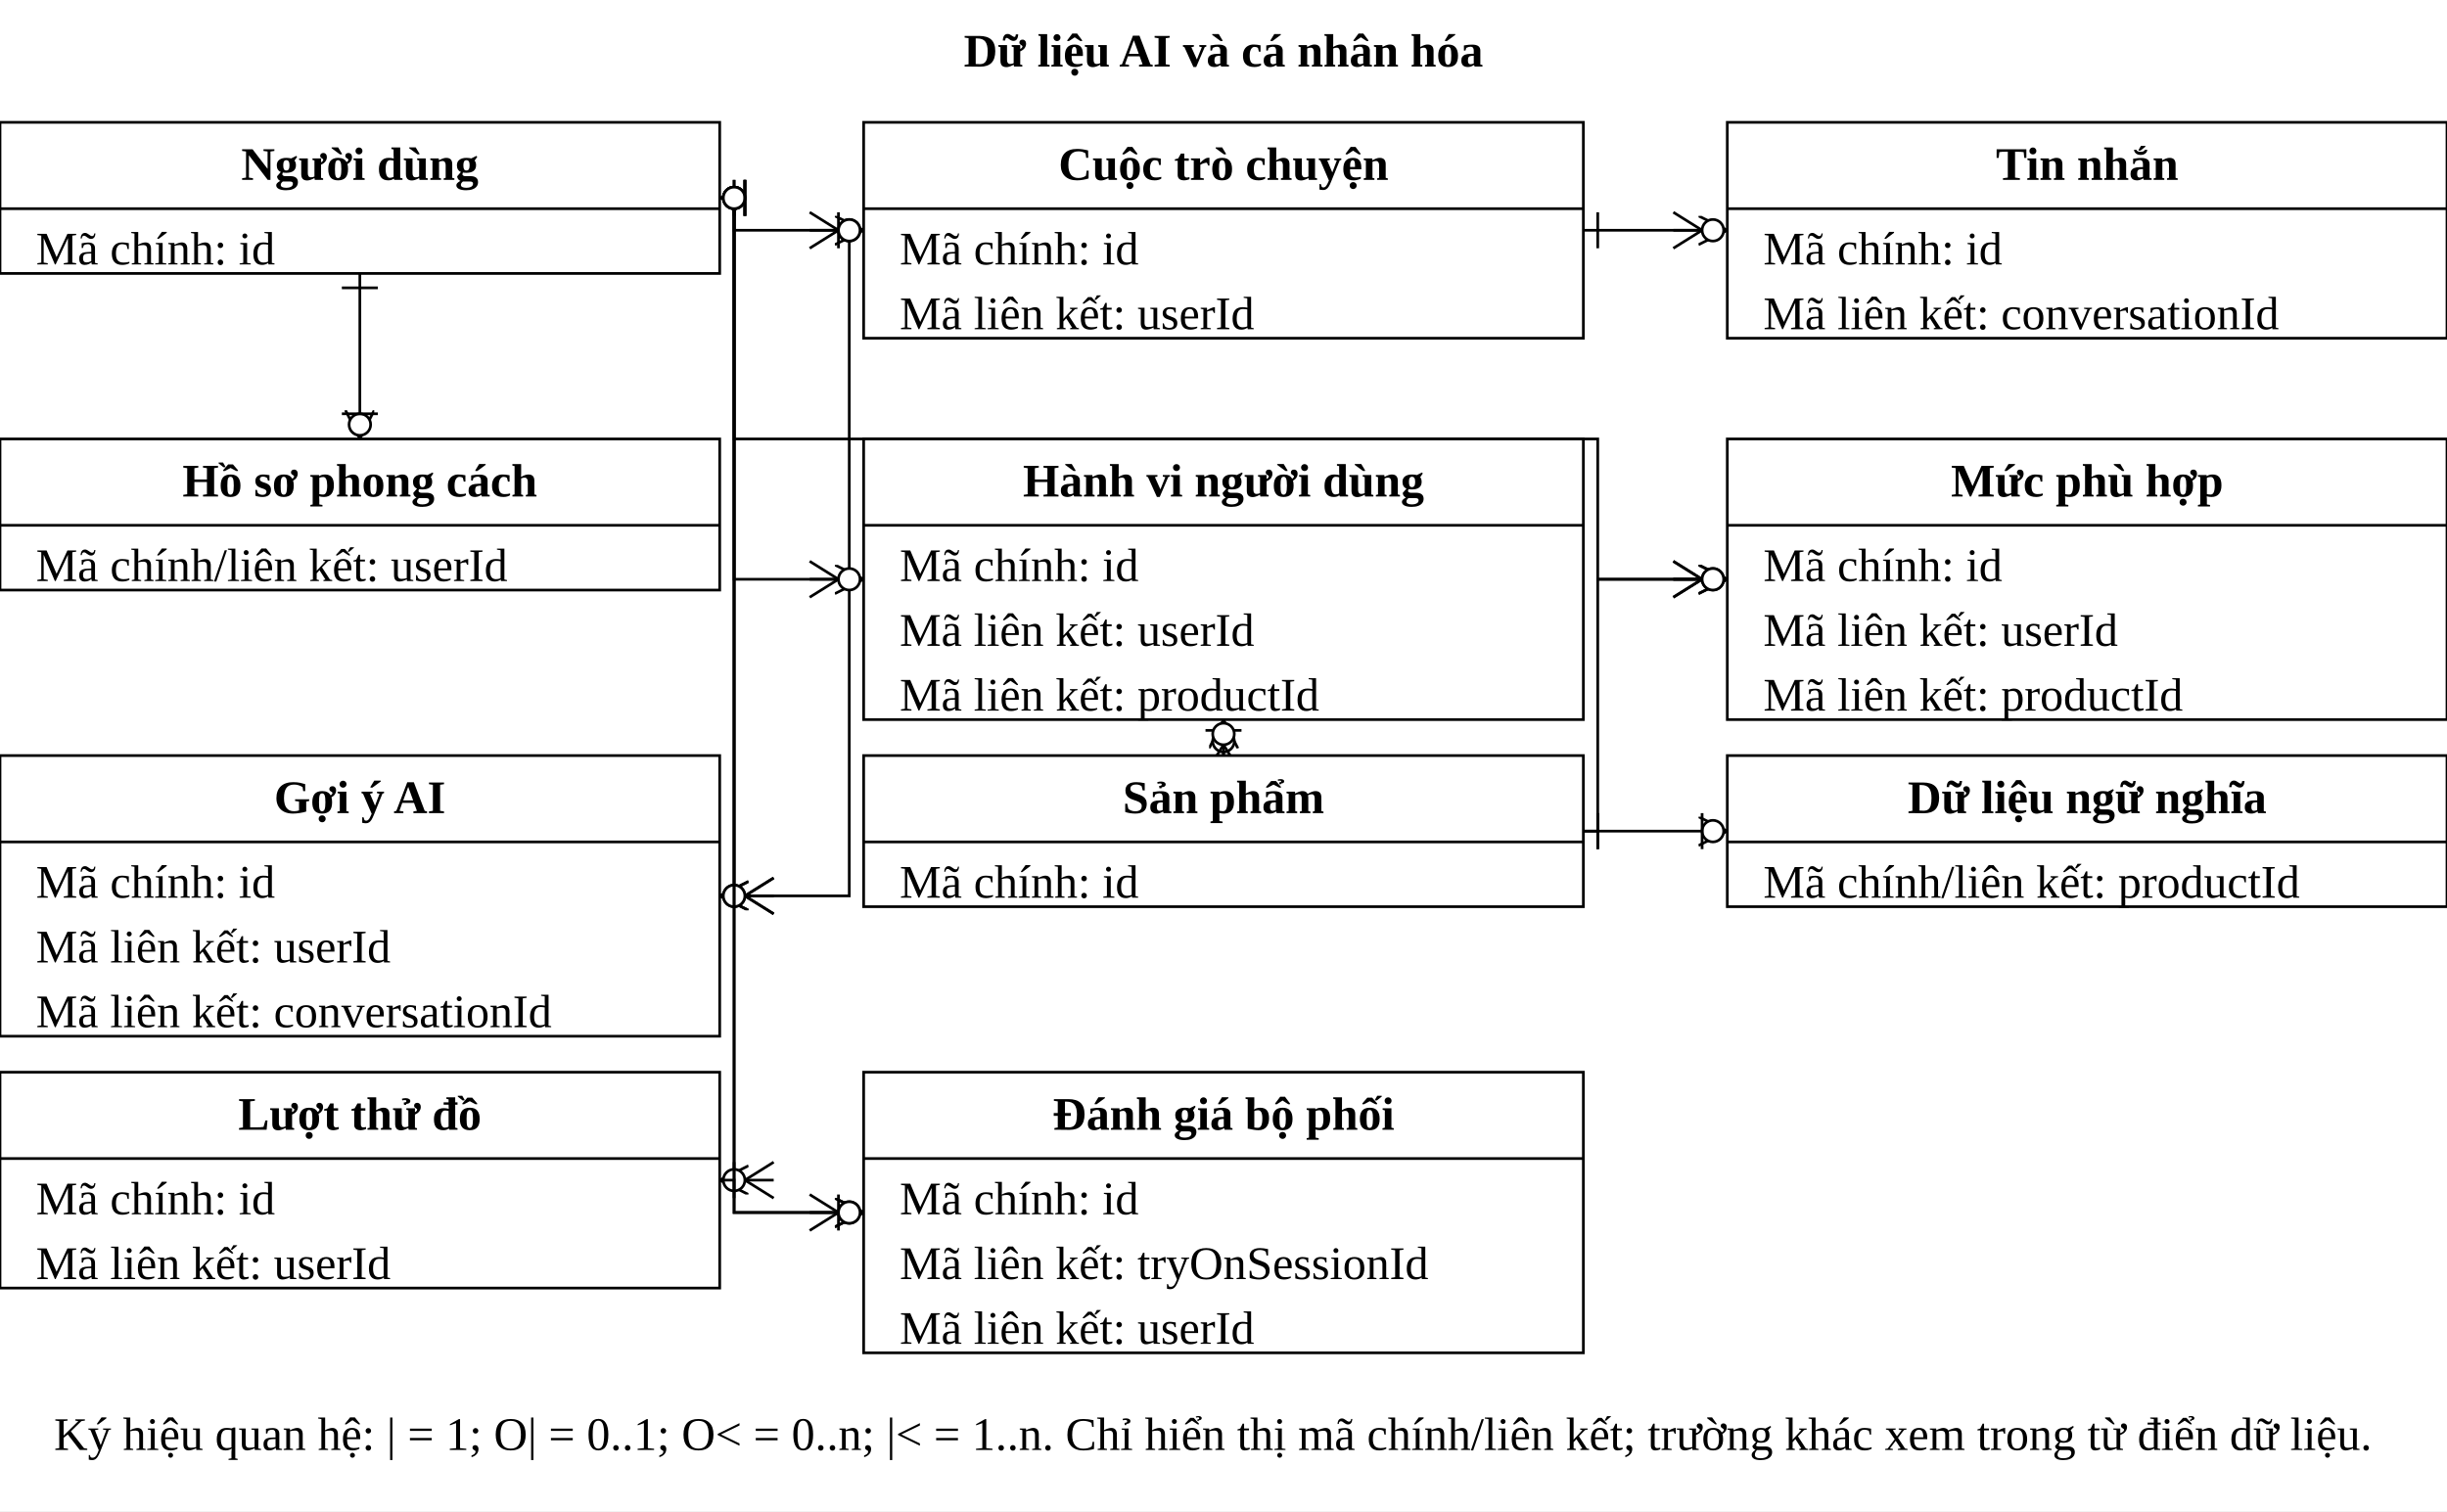
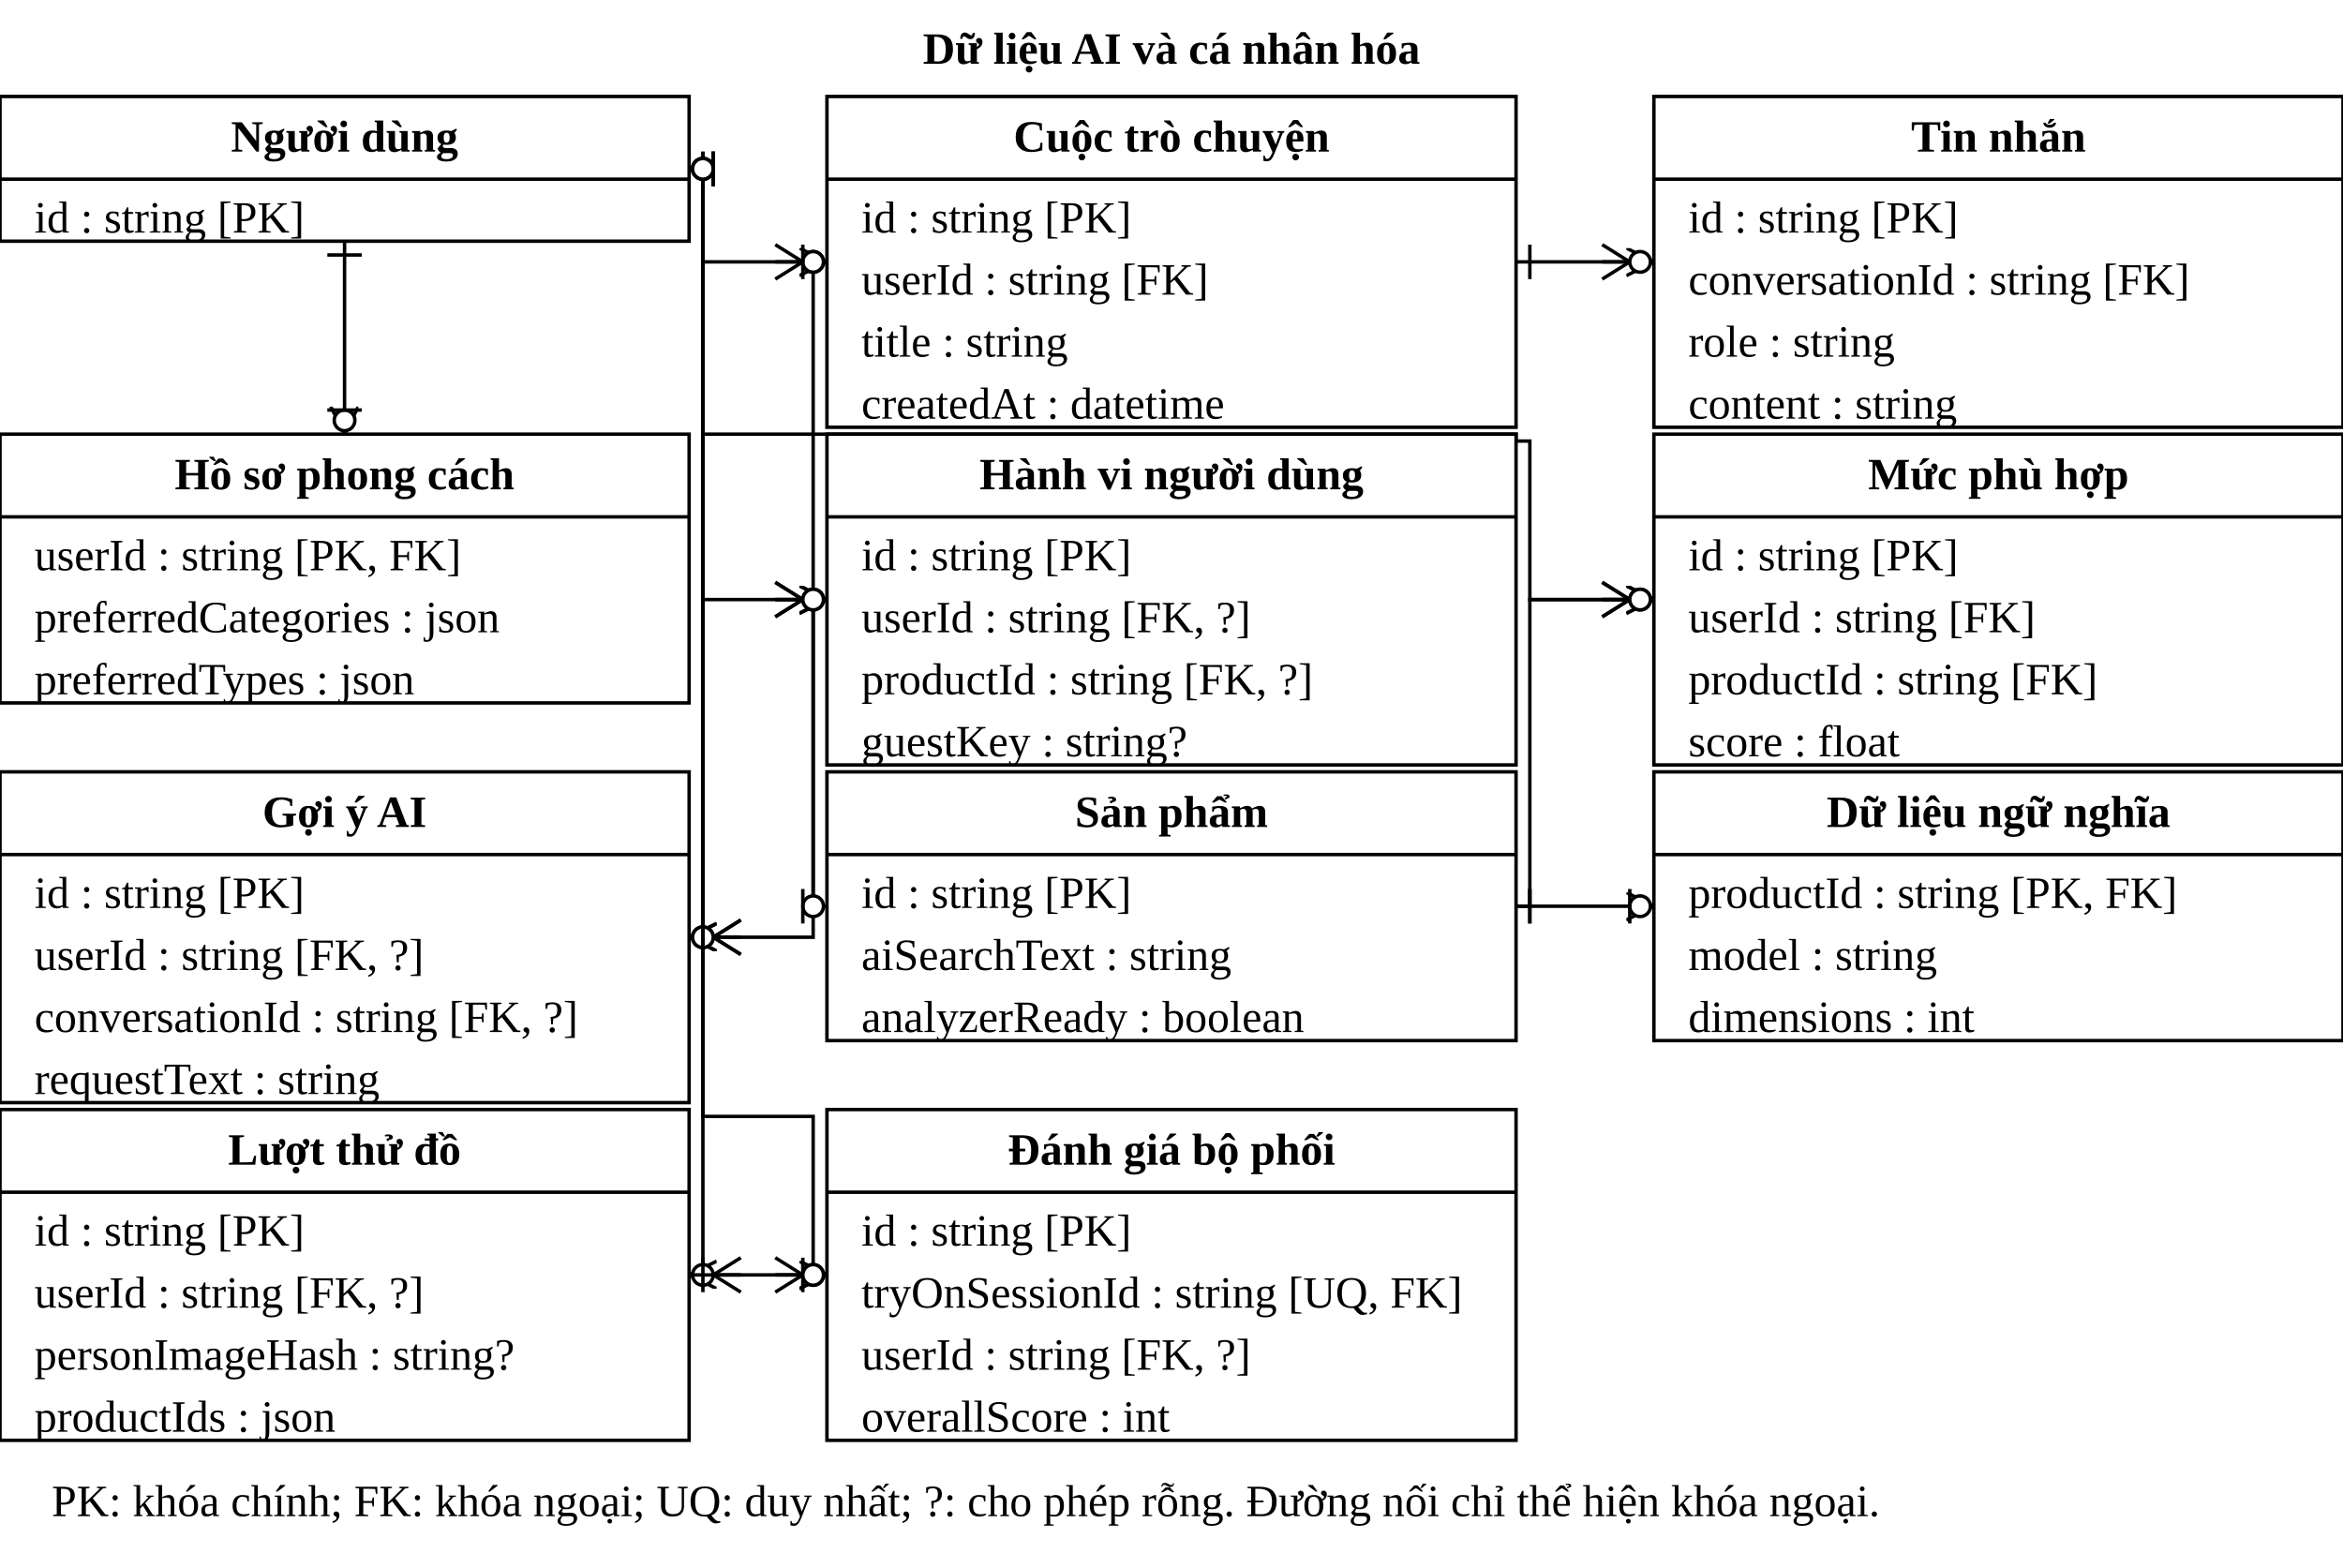
- <svg xmlns="http://www.w3.org/2000/svg" width="680" height="420" viewBox="0 0 680 420">
+ <svg xmlns="http://www.w3.org/2000/svg" width="680" height="455" viewBox="0 0 680 455">
  <rect width="100%" height="100%" fill="white" />
  <defs>
    <marker id="filled" viewBox="0 0 9 9" refX="8" refY="4" markerWidth="9" markerHeight="9" orient="auto" markerUnits="userSpaceOnUse">
-       <path d="M 0 0 L 8 4 L 0 8 Z" fill="black" stroke="black" stroke-width=".75" />
+       <path d="M 0 0 L 8 4 L 0 8 Z" fill="black" stroke="black" stroke-width="1.0" />
    </marker>
    <marker id="open" viewBox="0 0 9 9" refX="8" refY="4" markerWidth="9" markerHeight="9" orient="auto" markerUnits="userSpaceOnUse">
-       <path d="M 0 0 L 8 4 L 0 8" fill="none" stroke="black" stroke-width=".75" />
+       <path d="M 0 0 L 8 4 L 0 8" fill="none" stroke="black" stroke-width="1.0" />
    </marker>
    <marker id="triangle" viewBox="0 0 9 9" refX="8" refY="4" markerWidth="9" markerHeight="9" orient="auto" markerUnits="userSpaceOnUse">
-       <path d="M 0 0 L 8 4 L 0 8 Z" fill="white" stroke="black" stroke-width=".75" />
+       <path d="M 0 0 L 8 4 L 0 8 Z" fill="white" stroke="black" stroke-width="1.0" />
    </marker>
  </defs>
-   <polyline stroke="black" stroke-width=".75" fill="none" points="200,55.0 204,55.0 204,64.0 236,64.0 240,64.0" marker-end="url(#open)" />
-   <polyline stroke="black" stroke-width=".75" fill="none" points="204,50.0 204,60.0" />
-   <ellipse stroke="black" stroke-width=".75" fill="white" cx="236.0" cy="64.0" rx="3.0" ry="3.0" />
-   <polyline stroke="black" stroke-width=".75" fill="none" points="233,64.0 225,59.0" />
-   <polyline stroke="black" stroke-width=".75" fill="none" points="233,64.0 225,64.0" />
-   <polyline stroke="black" stroke-width=".75" fill="none" points="233,64.0 225,69.0" />
-   <polyline stroke="black" stroke-width=".75" fill="none" points="440,64.0 444,64.0 476,64.0 480,64.0" marker-end="url(#open)" />
-   <polyline stroke="black" stroke-width=".75" fill="none" points="444,59.0 444,69.0" />
-   <ellipse stroke="black" stroke-width=".75" fill="white" cx="476.0" cy="64.0" rx="3.0" ry="3.0" />
-   <polyline stroke="black" stroke-width=".75" fill="none" points="473,64.0 465,59.0" />
-   <polyline stroke="black" stroke-width=".75" fill="none" points="473,64.0 465,64.0" />
-   <polyline stroke="black" stroke-width=".75" fill="none" points="473,64.0 465,69.0" />
-   <polyline stroke="black" stroke-width=".75" fill="none" points="240,64.0 236,64.0 236,249.0 204,249.0 200,249.0" marker-end="url(#open)" />
-   <ellipse stroke="black" stroke-width=".75" fill="white" cx="236.0" cy="64.0" rx="3.0" ry="3.0" />
-   <polyline stroke="black" stroke-width=".75" fill="none" points="233,69.0 233,59.0" />
-   <ellipse stroke="black" stroke-width=".75" fill="white" cx="204.0" cy="249.0" rx="3.0" ry="3.0" />
-   <polyline stroke="black" stroke-width=".75" fill="none" points="207,249.0 215,254.0" />
-   <polyline stroke="black" stroke-width=".75" fill="none" points="207,249.0 215,249.0" />
-   <polyline stroke="black" stroke-width=".75" fill="none" points="207,249.0 215,244.0" />
-   <polyline stroke="black" stroke-width=".75" fill="none" points="100.0,76 100.0,80 100.0,118 100.0,122" marker-end="url(#open)" />
-   <polyline stroke="black" stroke-width=".75" fill="none" points="105.0,80 95.0,80" />
-   <ellipse stroke="black" stroke-width=".75" fill="white" cx="100.0" cy="118.0" rx="3.0" ry="3.0" />
-   <polyline stroke="black" stroke-width=".75" fill="none" points="95.0,115 105.0,115" />
-   <polyline stroke="black" stroke-width=".75" fill="none" points="200,55.0 204,55.0 204,161.0 236,161.0 240,161.0" marker-end="url(#open)" />
-   <ellipse stroke="black" stroke-width=".75" fill="white" cx="204.0" cy="55.0" rx="3.0" ry="3.0" />
-   <polyline stroke="black" stroke-width=".75" fill="none" points="207,50.0 207,60.0" />
-   <ellipse stroke="black" stroke-width=".75" fill="white" cx="236.0" cy="161.0" rx="3.0" ry="3.0" />
-   <polyline stroke="black" stroke-width=".75" fill="none" points="233,161.0 225,156.0" />
-   <polyline stroke="black" stroke-width=".75" fill="none" points="233,161.0 225,161.0" />
-   <polyline stroke="black" stroke-width=".75" fill="none" points="233,161.0 225,166.0" />
-   <polyline stroke="black" stroke-width=".75" fill="none" points="340.0,210 340.0,206 340.0,204 340.0,200" marker-end="url(#open)" />
-   <ellipse stroke="black" stroke-width=".75" fill="white" cx="340.0" cy="206.0" rx="3.0" ry="3.0" />
-   <polyline stroke="black" stroke-width=".75" fill="none" points="335.0,203 345.0,203" />
-   <ellipse stroke="black" stroke-width=".75" fill="white" cx="340.0" cy="204.0" rx="3.0" ry="3.0" />
-   <polyline stroke="black" stroke-width=".75" fill="none" points="340.0,207 335.0,215" />
-   <polyline stroke="black" stroke-width=".75" fill="none" points="340.0,207 340.0,215" />
-   <polyline stroke="black" stroke-width=".75" fill="none" points="340.0,207 345.0,215" />
-   <polyline stroke="black" stroke-width=".75" fill="none" points="200,55.0 204,55.0 204,122 444,122 444,161.0 476,161.0 480,161.0" marker-end="url(#open)" />
-   <polyline stroke="black" stroke-width=".75" fill="none" points="204,50.0 204,60.0" />
-   <ellipse stroke="black" stroke-width=".75" fill="white" cx="476.0" cy="161.0" rx="3.0" ry="3.0" />
-   <polyline stroke="black" stroke-width=".75" fill="none" points="473,161.0 465,156.0" />
-   <polyline stroke="black" stroke-width=".75" fill="none" points="473,161.0 465,161.0" />
-   <polyline stroke="black" stroke-width=".75" fill="none" points="473,161.0 465,166.0" />
-   <polyline stroke="black" stroke-width=".75" fill="none" points="440,231.0 444,231.0 444,161.0 476,161.0 480,161.0" marker-end="url(#open)" />
-   <polyline stroke="black" stroke-width=".75" fill="none" points="444,226.0 444,236.0" />
-   <ellipse stroke="black" stroke-width=".75" fill="white" cx="476.0" cy="161.0" rx="3.0" ry="3.0" />
-   <polyline stroke="black" stroke-width=".75" fill="none" points="473,161.0 465,156.0" />
-   <polyline stroke="black" stroke-width=".75" fill="none" points="473,161.0 465,161.0" />
-   <polyline stroke="black" stroke-width=".75" fill="none" points="473,161.0 465,166.0" />
-   <polyline stroke="black" stroke-width=".75" fill="none" points="200,55.0 204,55.0 204,249.0 200,249.0" marker-end="url(#open)" />
-   <ellipse stroke="black" stroke-width=".75" fill="white" cx="204.0" cy="55.0" rx="3.0" ry="3.0" />
-   <polyline stroke="black" stroke-width=".75" fill="none" points="207,50.0 207,60.0" />
-   <ellipse stroke="black" stroke-width=".75" fill="white" cx="204.0" cy="249.0" rx="3.0" ry="3.0" />
-   <polyline stroke="black" stroke-width=".75" fill="none" points="207,249.0 215,254.0" />
-   <polyline stroke="black" stroke-width=".75" fill="none" points="207,249.0 215,249.0" />
-   <polyline stroke="black" stroke-width=".75" fill="none" points="207,249.0 215,244.0" />
-   <polyline stroke="black" stroke-width=".75" fill="none" points="440,231.0 444,231.0 476,231.0 480,231.0" marker-end="url(#open)" />
-   <polyline stroke="black" stroke-width=".75" fill="none" points="444,226.0 444,236.0" />
-   <ellipse stroke="black" stroke-width=".75" fill="white" cx="476.0" cy="231.0" rx="3.0" ry="3.0" />
-   <polyline stroke="black" stroke-width=".75" fill="none" points="473,236.0 473,226.0" />
-   <polyline stroke="black" stroke-width=".75" fill="none" points="200,55.0 204,55.0 204,328.0 200,328.0" marker-end="url(#open)" />
-   <ellipse stroke="black" stroke-width=".75" fill="white" cx="204.0" cy="55.0" rx="3.0" ry="3.0" />
-   <polyline stroke="black" stroke-width=".75" fill="none" points="207,50.0 207,60.0" />
-   <ellipse stroke="black" stroke-width=".75" fill="white" cx="204.0" cy="328.0" rx="3.0" ry="3.0" />
-   <polyline stroke="black" stroke-width=".75" fill="none" points="207,328.0 215,333.0" />
-   <polyline stroke="black" stroke-width=".75" fill="none" points="207,328.0 215,328.0" />
-   <polyline stroke="black" stroke-width=".75" fill="none" points="207,328.0 215,323.0" />
-   <polyline stroke="black" stroke-width=".75" fill="none" points="200,328.0 204,328.0 204,337.0 236,337.0 240,337.0" marker-end="url(#open)" />
-   <polyline stroke="black" stroke-width=".75" fill="none" points="204,323.0 204,333.0" />
-   <ellipse stroke="black" stroke-width=".75" fill="white" cx="236.0" cy="337.0" rx="3.0" ry="3.0" />
-   <polyline stroke="black" stroke-width=".75" fill="none" points="233,342.0 233,332.0" />
-   <polyline stroke="black" stroke-width=".75" fill="none" points="200,55.0 204,55.0 204,337.0 236,337.0 240,337.0" marker-end="url(#open)" />
-   <ellipse stroke="black" stroke-width=".75" fill="white" cx="204.0" cy="55.0" rx="3.0" ry="3.0" />
-   <polyline stroke="black" stroke-width=".75" fill="none" points="207,50.0 207,60.0" />
-   <ellipse stroke="black" stroke-width=".75" fill="white" cx="236.0" cy="337.0" rx="3.0" ry="3.0" />
-   <polyline stroke="black" stroke-width=".75" fill="none" points="233,337.0 225,332.0" />
-   <polyline stroke="black" stroke-width=".75" fill="none" points="233,337.0 225,337.0" />
-   <polyline stroke="black" stroke-width=".75" fill="none" points="233,337.0 225,342.0" />
+   <polyline stroke="black" stroke-width="1.0" fill="none" points="200,49.0 204,49.0 204,76.0 236,76.0 240,76.0" marker-end="url(#open)" />
+   <polyline stroke="black" stroke-width="1.0" fill="none" points="204,44.0 204,54.0" />
+   <ellipse stroke="black" stroke-width="1.0" fill="white" cx="236.0" cy="76.0" rx="3.0" ry="3.0" />
+   <polyline stroke="black" stroke-width="1.0" fill="none" points="233,76.0 225,71.0" />
+   <polyline stroke="black" stroke-width="1.0" fill="none" points="233,76.0 225,76.0" />
+   <polyline stroke="black" stroke-width="1.0" fill="none" points="233,76.0 225,81.0" />
+   <polyline stroke="black" stroke-width="1.0" fill="none" points="440,76.0 444,76.0 476,76.0 480,76.0" marker-end="url(#open)" />
+   <polyline stroke="black" stroke-width="1.0" fill="none" points="444,71.0 444,81.0" />
+   <ellipse stroke="black" stroke-width="1.0" fill="white" cx="476.0" cy="76.0" rx="3.0" ry="3.0" />
+   <polyline stroke="black" stroke-width="1.0" fill="none" points="473,76.0 465,71.0" />
+   <polyline stroke="black" stroke-width="1.0" fill="none" points="473,76.0 465,76.0" />
+   <polyline stroke="black" stroke-width="1.0" fill="none" points="473,76.0 465,81.0" />
+   <polyline stroke="black" stroke-width="1.0" fill="none" points="240,76.0 236,76.0 236,272.0 204,272.0 200,272.0" marker-end="url(#open)" />
+   <ellipse stroke="black" stroke-width="1.0" fill="white" cx="236.0" cy="76.0" rx="3.0" ry="3.0" />
+   <polyline stroke="black" stroke-width="1.0" fill="none" points="233,81.0 233,71.0" />
+   <ellipse stroke="black" stroke-width="1.0" fill="white" cx="204.0" cy="272.0" rx="3.0" ry="3.0" />
+   <polyline stroke="black" stroke-width="1.0" fill="none" points="207,272.0 215,277.0" />
+   <polyline stroke="black" stroke-width="1.0" fill="none" points="207,272.0 215,272.0" />
+   <polyline stroke="black" stroke-width="1.0" fill="none" points="207,272.0 215,267.0" />
+   <polyline stroke="black" stroke-width="1.0" fill="none" points="100.0,70 100.0,74 100.0,122 100.0,126" marker-end="url(#open)" />
+   <polyline stroke="black" stroke-width="1.0" fill="none" points="105.0,74 95.0,74" />
+   <ellipse stroke="black" stroke-width="1.0" fill="white" cx="100.0" cy="122.0" rx="3.0" ry="3.0" />
+   <polyline stroke="black" stroke-width="1.0" fill="none" points="95.0,119 105.0,119" />
+   <polyline stroke="black" stroke-width="1.0" fill="none" points="200,49.0 204,49.0 204,174.0 236,174.0 240,174.0" marker-end="url(#open)" />
+   <ellipse stroke="black" stroke-width="1.0" fill="white" cx="204.0" cy="49.0" rx="3.0" ry="3.0" />
+   <polyline stroke="black" stroke-width="1.0" fill="none" points="207,44.0 207,54.0" />
+   <ellipse stroke="black" stroke-width="1.0" fill="white" cx="236.0" cy="174.0" rx="3.0" ry="3.0" />
+   <polyline stroke="black" stroke-width="1.0" fill="none" points="233,174.0 225,169.0" />
+   <polyline stroke="black" stroke-width="1.0" fill="none" points="233,174.0 225,174.0" />
+   <polyline stroke="black" stroke-width="1.0" fill="none" points="233,174.0 225,179.0" />
+   <polyline stroke="black" stroke-width="1.0" fill="none" points="240,263.0 236,263.0 236,174.0 240,174.0" marker-end="url(#open)" />
+   <ellipse stroke="black" stroke-width="1.0" fill="white" cx="236.0" cy="263.0" rx="3.0" ry="3.0" />
+   <polyline stroke="black" stroke-width="1.0" fill="none" points="233,268.0 233,258.0" />
+   <ellipse stroke="black" stroke-width="1.0" fill="white" cx="236.0" cy="174.0" rx="3.0" ry="3.0" />
+   <polyline stroke="black" stroke-width="1.0" fill="none" points="233,174.0 225,169.0" />
+   <polyline stroke="black" stroke-width="1.0" fill="none" points="233,174.0 225,174.0" />
+   <polyline stroke="black" stroke-width="1.0" fill="none" points="233,174.0 225,179.0" />
+   <polyline stroke="black" stroke-width="1.0" fill="none" points="200,49.0 204,49.0 204,126 440,126 440,128 444,128 444,174.0 476,174.0 480,174.0" marker-end="url(#open)" />
+   <polyline stroke="black" stroke-width="1.0" fill="none" points="204,44.0 204,54.0" />
+   <ellipse stroke="black" stroke-width="1.0" fill="white" cx="476.0" cy="174.0" rx="3.0" ry="3.0" />
+   <polyline stroke="black" stroke-width="1.0" fill="none" points="473,174.0 465,169.0" />
+   <polyline stroke="black" stroke-width="1.0" fill="none" points="473,174.0 465,174.0" />
+   <polyline stroke="black" stroke-width="1.0" fill="none" points="473,174.0 465,179.0" />
+   <polyline stroke="black" stroke-width="1.0" fill="none" points="440,263.0 444,263.0 444,174.0 476,174.0 480,174.0" marker-end="url(#open)" />
+   <polyline stroke="black" stroke-width="1.0" fill="none" points="444,258.0 444,268.0" />
+   <ellipse stroke="black" stroke-width="1.0" fill="white" cx="476.0" cy="174.0" rx="3.0" ry="3.0" />
+   <polyline stroke="black" stroke-width="1.0" fill="none" points="473,174.0 465,169.0" />
+   <polyline stroke="black" stroke-width="1.0" fill="none" points="473,174.0 465,174.0" />
+   <polyline stroke="black" stroke-width="1.0" fill="none" points="473,174.0 465,179.0" />
+   <polyline stroke="black" stroke-width="1.0" fill="none" points="200,49.0 204,49.0 204,272.0 200,272.0" marker-end="url(#open)" />
+   <ellipse stroke="black" stroke-width="1.0" fill="white" cx="204.0" cy="49.0" rx="3.0" ry="3.0" />
+   <polyline stroke="black" stroke-width="1.0" fill="none" points="207,44.0 207,54.0" />
+   <ellipse stroke="black" stroke-width="1.0" fill="white" cx="204.0" cy="272.0" rx="3.0" ry="3.0" />
+   <polyline stroke="black" stroke-width="1.0" fill="none" points="207,272.0 215,277.0" />
+   <polyline stroke="black" stroke-width="1.0" fill="none" points="207,272.0 215,272.0" />
+   <polyline stroke="black" stroke-width="1.0" fill="none" points="207,272.0 215,267.0" />
+   <polyline stroke="black" stroke-width="1.0" fill="none" points="440,263.0 444,263.0 476,263.0 480,263.0" marker-end="url(#open)" />
+   <polyline stroke="black" stroke-width="1.0" fill="none" points="444,258.0 444,268.0" />
+   <ellipse stroke="black" stroke-width="1.0" fill="white" cx="476.0" cy="263.0" rx="3.0" ry="3.0" />
+   <polyline stroke="black" stroke-width="1.0" fill="none" points="473,268.0 473,258.0" />
+   <polyline stroke="black" stroke-width="1.0" fill="none" points="200,49.0 204,49.0 204,370.0 200,370.0" marker-end="url(#open)" />
+   <ellipse stroke="black" stroke-width="1.0" fill="white" cx="204.0" cy="49.0" rx="3.0" ry="3.0" />
+   <polyline stroke="black" stroke-width="1.0" fill="none" points="207,44.0 207,54.0" />
+   <ellipse stroke="black" stroke-width="1.0" fill="white" cx="204.0" cy="370.0" rx="3.0" ry="3.0" />
+   <polyline stroke="black" stroke-width="1.0" fill="none" points="207,370.0 215,375.0" />
+   <polyline stroke="black" stroke-width="1.0" fill="none" points="207,370.0 215,370.0" />
+   <polyline stroke="black" stroke-width="1.0" fill="none" points="207,370.0 215,365.0" />
+   <polyline stroke="black" stroke-width="1.0" fill="none" points="200,370.0 204,370.0 236,370.0 240,370.0" marker-end="url(#open)" />
+   <polyline stroke="black" stroke-width="1.0" fill="none" points="204,365.0 204,375.0" />
+   <ellipse stroke="black" stroke-width="1.0" fill="white" cx="236.0" cy="370.0" rx="3.0" ry="3.0" />
+   <polyline stroke="black" stroke-width="1.0" fill="none" points="233,375.0 233,365.0" />
+   <polyline stroke="black" stroke-width="1.0" fill="none" points="200,49.0 204,49.0 204,324 236,324 236,370.0 240,370.0" marker-end="url(#open)" />
+   <ellipse stroke="black" stroke-width="1.0" fill="white" cx="204.0" cy="49.0" rx="3.0" ry="3.0" />
+   <polyline stroke="black" stroke-width="1.0" fill="none" points="207,44.0 207,54.0" />
+   <ellipse stroke="black" stroke-width="1.0" fill="white" cx="236.0" cy="370.0" rx="3.0" ry="3.0" />
+   <polyline stroke="black" stroke-width="1.0" fill="none" points="233,370.0 225,365.0" />
+   <polyline stroke="black" stroke-width="1.0" fill="none" points="233,370.0 225,370.0" />
+   <polyline stroke="black" stroke-width="1.0" fill="none" points="233,370.0 225,375.0" />
  <text x="340.0" y="18.5" text-anchor="middle" font-family="Times New Roman" font-size="13" font-weight="bold" font-style="normal" fill="black">
    <tspan x="340.0" dy="0">Dữ liệu AI và cá nhân hóa</tspan>
  </text>
-   <rect stroke="black" stroke-width=".75" fill="white" x="0" y="34" width="200" height="42" />
-   <text x="100.0" y="50.0" text-anchor="middle" font-family="Times New Roman" font-size="13" font-weight="bold" font-style="normal" fill="black">
+   <rect stroke="black" stroke-width="1.0" fill="white" x="0" y="28" width="200" height="42" />
+   <text x="100.0" y="44.0" text-anchor="middle" font-family="Times New Roman" font-size="13" font-weight="bold" font-style="normal" fill="black">
    <tspan x="100.0" dy="0">Người dùng</tspan>
  </text>
-   <polyline stroke="black" stroke-width=".75" fill="none" points="0,58 200,58" />
-   <text x="10" y="73.5" text-anchor="start" font-family="Times New Roman" font-size="13" font-weight="normal" font-style="normal" fill="black">
-     <tspan x="10" dy="0">Mã chính: id</tspan>
-   </text>
-   <rect stroke="black" stroke-width=".75" fill="white" x="240" y="34" width="200" height="60" />
-   <text x="340.0" y="50.0" text-anchor="middle" font-family="Times New Roman" font-size="13" font-weight="bold" font-style="normal" fill="black">
+   <polyline stroke="black" stroke-width="1.0" fill="none" points="0,52 200,52" />
+   <text x="10" y="67.5" text-anchor="start" font-family="Times New Roman" font-size="13" font-weight="normal" font-style="normal" fill="black">
+     <tspan x="10" dy="0">id : string [PK]</tspan>
+   </text>
+   <rect stroke="black" stroke-width="1.0" fill="white" x="240" y="28" width="200" height="96" />
+   <text x="340.0" y="44.0" text-anchor="middle" font-family="Times New Roman" font-size="13" font-weight="bold" font-style="normal" fill="black">
    <tspan x="340.0" dy="0">Cuộc trò chuyện</tspan>
  </text>
-   <polyline stroke="black" stroke-width=".75" fill="none" points="240,58 440,58" />
-   <text x="250" y="73.5" text-anchor="start" font-family="Times New Roman" font-size="13" font-weight="normal" font-style="normal" fill="black">
-     <tspan x="250" dy="0">Mã chính: id</tspan>
-   </text>
-   <text x="250" y="91.5" text-anchor="start" font-family="Times New Roman" font-size="13" font-weight="normal" font-style="normal" fill="black">
-     <tspan x="250" dy="0">Mã liên kết: userId</tspan>
-   </text>
-   <rect stroke="black" stroke-width=".75" fill="white" x="480" y="34" width="200" height="60" />
-   <text x="580.0" y="50.0" text-anchor="middle" font-family="Times New Roman" font-size="13" font-weight="bold" font-style="normal" fill="black">
+   <polyline stroke="black" stroke-width="1.0" fill="none" points="240,52 440,52" />
+   <text x="250" y="67.5" text-anchor="start" font-family="Times New Roman" font-size="13" font-weight="normal" font-style="normal" fill="black">
+     <tspan x="250" dy="0">id : string [PK]</tspan>
+   </text>
+   <text x="250" y="85.5" text-anchor="start" font-family="Times New Roman" font-size="13" font-weight="normal" font-style="normal" fill="black">
+     <tspan x="250" dy="0">userId : string [FK]</tspan>
+   </text>
+   <text x="250" y="103.5" text-anchor="start" font-family="Times New Roman" font-size="13" font-weight="normal" font-style="normal" fill="black">
+     <tspan x="250" dy="0">title : string</tspan>
+   </text>
+   <text x="250" y="121.5" text-anchor="start" font-family="Times New Roman" font-size="13" font-weight="normal" font-style="normal" fill="black">
+     <tspan x="250" dy="0">createdAt : datetime</tspan>
+   </text>
+   <rect stroke="black" stroke-width="1.0" fill="white" x="480" y="28" width="200" height="96" />
+   <text x="580.0" y="44.0" text-anchor="middle" font-family="Times New Roman" font-size="13" font-weight="bold" font-style="normal" fill="black">
    <tspan x="580.0" dy="0">Tin nhắn</tspan>
  </text>
-   <polyline stroke="black" stroke-width=".75" fill="none" points="480,58 680,58" />
-   <text x="490" y="73.5" text-anchor="start" font-family="Times New Roman" font-size="13" font-weight="normal" font-style="normal" fill="black">
-     <tspan x="490" dy="0">Mã chính: id</tspan>
-   </text>
-   <text x="490" y="91.5" text-anchor="start" font-family="Times New Roman" font-size="13" font-weight="normal" font-style="normal" fill="black">
-     <tspan x="490" dy="0">Mã liên kết: conversationId</tspan>
-   </text>
-   <rect stroke="black" stroke-width=".75" fill="white" x="0" y="122" width="200" height="42" />
-   <text x="100.0" y="138.0" text-anchor="middle" font-family="Times New Roman" font-size="13" font-weight="bold" font-style="normal" fill="black">
+   <polyline stroke="black" stroke-width="1.0" fill="none" points="480,52 680,52" />
+   <text x="490" y="67.5" text-anchor="start" font-family="Times New Roman" font-size="13" font-weight="normal" font-style="normal" fill="black">
+     <tspan x="490" dy="0">id : string [PK]</tspan>
+   </text>
+   <text x="490" y="85.5" text-anchor="start" font-family="Times New Roman" font-size="13" font-weight="normal" font-style="normal" fill="black">
+     <tspan x="490" dy="0">conversationId : string [FK]</tspan>
+   </text>
+   <text x="490" y="103.5" text-anchor="start" font-family="Times New Roman" font-size="13" font-weight="normal" font-style="normal" fill="black">
+     <tspan x="490" dy="0">role : string</tspan>
+   </text>
+   <text x="490" y="121.5" text-anchor="start" font-family="Times New Roman" font-size="13" font-weight="normal" font-style="normal" fill="black">
+     <tspan x="490" dy="0">content : string</tspan>
+   </text>
+   <rect stroke="black" stroke-width="1.0" fill="white" x="0" y="126" width="200" height="78" />
+   <text x="100.0" y="142.0" text-anchor="middle" font-family="Times New Roman" font-size="13" font-weight="bold" font-style="normal" fill="black">
    <tspan x="100.0" dy="0">Hồ sơ phong cách</tspan>
  </text>
-   <polyline stroke="black" stroke-width=".75" fill="none" points="0,146 200,146" />
-   <text x="10" y="161.5" text-anchor="start" font-family="Times New Roman" font-size="13" font-weight="normal" font-style="normal" fill="black">
-     <tspan x="10" dy="0">Mã chính/liên kết: userId</tspan>
-   </text>
-   <rect stroke="black" stroke-width=".75" fill="white" x="240" y="122" width="200" height="78" />
-   <text x="340.0" y="138.0" text-anchor="middle" font-family="Times New Roman" font-size="13" font-weight="bold" font-style="normal" fill="black">
+   <polyline stroke="black" stroke-width="1.0" fill="none" points="0,150 200,150" />
+   <text x="10" y="165.5" text-anchor="start" font-family="Times New Roman" font-size="13" font-weight="normal" font-style="normal" fill="black">
+     <tspan x="10" dy="0">userId : string [PK, FK]</tspan>
+   </text>
+   <text x="10" y="183.5" text-anchor="start" font-family="Times New Roman" font-size="13" font-weight="normal" font-style="normal" fill="black">
+     <tspan x="10" dy="0">preferredCategories : json</tspan>
+   </text>
+   <text x="10" y="201.5" text-anchor="start" font-family="Times New Roman" font-size="13" font-weight="normal" font-style="normal" fill="black">
+     <tspan x="10" dy="0">preferredTypes : json</tspan>
+   </text>
+   <rect stroke="black" stroke-width="1.0" fill="white" x="240" y="126" width="200" height="96" />
+   <text x="340.0" y="142.0" text-anchor="middle" font-family="Times New Roman" font-size="13" font-weight="bold" font-style="normal" fill="black">
    <tspan x="340.0" dy="0">Hành vi người dùng</tspan>
  </text>
-   <polyline stroke="black" stroke-width=".75" fill="none" points="240,146 440,146" />
-   <text x="250" y="161.5" text-anchor="start" font-family="Times New Roman" font-size="13" font-weight="normal" font-style="normal" fill="black">
-     <tspan x="250" dy="0">Mã chính: id</tspan>
-   </text>
-   <text x="250" y="179.5" text-anchor="start" font-family="Times New Roman" font-size="13" font-weight="normal" font-style="normal" fill="black">
-     <tspan x="250" dy="0">Mã liên kết: userId</tspan>
-   </text>
-   <text x="250" y="197.5" text-anchor="start" font-family="Times New Roman" font-size="13" font-weight="normal" font-style="normal" fill="black">
-     <tspan x="250" dy="0">Mã liên kết: productId</tspan>
-   </text>
-   <rect stroke="black" stroke-width=".75" fill="white" x="480" y="122" width="200" height="78" />
-   <text x="580.0" y="138.0" text-anchor="middle" font-family="Times New Roman" font-size="13" font-weight="bold" font-style="normal" fill="black">
+   <polyline stroke="black" stroke-width="1.0" fill="none" points="240,150 440,150" />
+   <text x="250" y="165.5" text-anchor="start" font-family="Times New Roman" font-size="13" font-weight="normal" font-style="normal" fill="black">
+     <tspan x="250" dy="0">id : string [PK]</tspan>
+   </text>
+   <text x="250" y="183.5" text-anchor="start" font-family="Times New Roman" font-size="13" font-weight="normal" font-style="normal" fill="black">
+     <tspan x="250" dy="0">userId : string [FK, ?]</tspan>
+   </text>
+   <text x="250" y="201.5" text-anchor="start" font-family="Times New Roman" font-size="13" font-weight="normal" font-style="normal" fill="black">
+     <tspan x="250" dy="0">productId : string [FK, ?]</tspan>
+   </text>
+   <text x="250" y="219.5" text-anchor="start" font-family="Times New Roman" font-size="13" font-weight="normal" font-style="normal" fill="black">
+     <tspan x="250" dy="0">guestKey : string?</tspan>
+   </text>
+   <rect stroke="black" stroke-width="1.0" fill="white" x="480" y="126" width="200" height="96" />
+   <text x="580.0" y="142.0" text-anchor="middle" font-family="Times New Roman" font-size="13" font-weight="bold" font-style="normal" fill="black">
    <tspan x="580.0" dy="0">Mức phù hợp</tspan>
  </text>
-   <polyline stroke="black" stroke-width=".75" fill="none" points="480,146 680,146" />
-   <text x="490" y="161.5" text-anchor="start" font-family="Times New Roman" font-size="13" font-weight="normal" font-style="normal" fill="black">
-     <tspan x="490" dy="0">Mã chính: id</tspan>
-   </text>
-   <text x="490" y="179.5" text-anchor="start" font-family="Times New Roman" font-size="13" font-weight="normal" font-style="normal" fill="black">
-     <tspan x="490" dy="0">Mã liên kết: userId</tspan>
-   </text>
-   <text x="490" y="197.5" text-anchor="start" font-family="Times New Roman" font-size="13" font-weight="normal" font-style="normal" fill="black">
-     <tspan x="490" dy="0">Mã liên kết: productId</tspan>
-   </text>
-   <rect stroke="black" stroke-width=".75" fill="white" x="0" y="210" width="200" height="78" />
-   <text x="100.0" y="226.0" text-anchor="middle" font-family="Times New Roman" font-size="13" font-weight="bold" font-style="normal" fill="black">
+   <polyline stroke="black" stroke-width="1.0" fill="none" points="480,150 680,150" />
+   <text x="490" y="165.5" text-anchor="start" font-family="Times New Roman" font-size="13" font-weight="normal" font-style="normal" fill="black">
+     <tspan x="490" dy="0">id : string [PK]</tspan>
+   </text>
+   <text x="490" y="183.5" text-anchor="start" font-family="Times New Roman" font-size="13" font-weight="normal" font-style="normal" fill="black">
+     <tspan x="490" dy="0">userId : string [FK]</tspan>
+   </text>
+   <text x="490" y="201.5" text-anchor="start" font-family="Times New Roman" font-size="13" font-weight="normal" font-style="normal" fill="black">
+     <tspan x="490" dy="0">productId : string [FK]</tspan>
+   </text>
+   <text x="490" y="219.5" text-anchor="start" font-family="Times New Roman" font-size="13" font-weight="normal" font-style="normal" fill="black">
+     <tspan x="490" dy="0">score : float</tspan>
+   </text>
+   <rect stroke="black" stroke-width="1.0" fill="white" x="0" y="224" width="200" height="96" />
+   <text x="100.0" y="240.0" text-anchor="middle" font-family="Times New Roman" font-size="13" font-weight="bold" font-style="normal" fill="black">
    <tspan x="100.0" dy="0">Gợi ý AI</tspan>
  </text>
-   <polyline stroke="black" stroke-width=".75" fill="none" points="0,234 200,234" />
-   <text x="10" y="249.5" text-anchor="start" font-family="Times New Roman" font-size="13" font-weight="normal" font-style="normal" fill="black">
-     <tspan x="10" dy="0">Mã chính: id</tspan>
-   </text>
-   <text x="10" y="267.5" text-anchor="start" font-family="Times New Roman" font-size="13" font-weight="normal" font-style="normal" fill="black">
-     <tspan x="10" dy="0">Mã liên kết: userId</tspan>
-   </text>
-   <text x="10" y="285.5" text-anchor="start" font-family="Times New Roman" font-size="13" font-weight="normal" font-style="normal" fill="black">
-     <tspan x="10" dy="0">Mã liên kết: conversationId</tspan>
-   </text>
-   <rect stroke="black" stroke-width=".75" fill="white" x="240" y="210" width="200" height="42" />
-   <text x="340.0" y="226.0" text-anchor="middle" font-family="Times New Roman" font-size="13" font-weight="bold" font-style="normal" fill="black">
+   <polyline stroke="black" stroke-width="1.0" fill="none" points="0,248 200,248" />
+   <text x="10" y="263.5" text-anchor="start" font-family="Times New Roman" font-size="13" font-weight="normal" font-style="normal" fill="black">
+     <tspan x="10" dy="0">id : string [PK]</tspan>
+   </text>
+   <text x="10" y="281.5" text-anchor="start" font-family="Times New Roman" font-size="13" font-weight="normal" font-style="normal" fill="black">
+     <tspan x="10" dy="0">userId : string [FK, ?]</tspan>
+   </text>
+   <text x="10" y="299.5" text-anchor="start" font-family="Times New Roman" font-size="13" font-weight="normal" font-style="normal" fill="black">
+     <tspan x="10" dy="0">conversationId : string [FK, ?]</tspan>
+   </text>
+   <text x="10" y="317.5" text-anchor="start" font-family="Times New Roman" font-size="13" font-weight="normal" font-style="normal" fill="black">
+     <tspan x="10" dy="0">requestText : string</tspan>
+   </text>
+   <rect stroke="black" stroke-width="1.0" fill="white" x="240" y="224" width="200" height="78" />
+   <text x="340.0" y="240.0" text-anchor="middle" font-family="Times New Roman" font-size="13" font-weight="bold" font-style="normal" fill="black">
    <tspan x="340.0" dy="0">Sản phẩm</tspan>
  </text>
-   <polyline stroke="black" stroke-width=".75" fill="none" points="240,234 440,234" />
-   <text x="250" y="249.5" text-anchor="start" font-family="Times New Roman" font-size="13" font-weight="normal" font-style="normal" fill="black">
-     <tspan x="250" dy="0">Mã chính: id</tspan>
-   </text>
-   <rect stroke="black" stroke-width=".75" fill="white" x="480" y="210" width="200" height="42" />
-   <text x="580.0" y="226.0" text-anchor="middle" font-family="Times New Roman" font-size="13" font-weight="bold" font-style="normal" fill="black">
+   <polyline stroke="black" stroke-width="1.0" fill="none" points="240,248 440,248" />
+   <text x="250" y="263.5" text-anchor="start" font-family="Times New Roman" font-size="13" font-weight="normal" font-style="normal" fill="black">
+     <tspan x="250" dy="0">id : string [PK]</tspan>
+   </text>
+   <text x="250" y="281.5" text-anchor="start" font-family="Times New Roman" font-size="13" font-weight="normal" font-style="normal" fill="black">
+     <tspan x="250" dy="0">aiSearchText : string</tspan>
+   </text>
+   <text x="250" y="299.5" text-anchor="start" font-family="Times New Roman" font-size="13" font-weight="normal" font-style="normal" fill="black">
+     <tspan x="250" dy="0">analyzerReady : boolean</tspan>
+   </text>
+   <rect stroke="black" stroke-width="1.0" fill="white" x="480" y="224" width="200" height="78" />
+   <text x="580.0" y="240.0" text-anchor="middle" font-family="Times New Roman" font-size="13" font-weight="bold" font-style="normal" fill="black">
    <tspan x="580.0" dy="0">Dữ liệu ngữ nghĩa</tspan>
  </text>
-   <polyline stroke="black" stroke-width=".75" fill="none" points="480,234 680,234" />
-   <text x="490" y="249.5" text-anchor="start" font-family="Times New Roman" font-size="13" font-weight="normal" font-style="normal" fill="black">
-     <tspan x="490" dy="0">Mã chính/liên kết: productId</tspan>
-   </text>
-   <rect stroke="black" stroke-width=".75" fill="white" x="0" y="298" width="200" height="60" />
-   <text x="100.0" y="314.0" text-anchor="middle" font-family="Times New Roman" font-size="13" font-weight="bold" font-style="normal" fill="black">
+   <polyline stroke="black" stroke-width="1.0" fill="none" points="480,248 680,248" />
+   <text x="490" y="263.5" text-anchor="start" font-family="Times New Roman" font-size="13" font-weight="normal" font-style="normal" fill="black">
+     <tspan x="490" dy="0">productId : string [PK, FK]</tspan>
+   </text>
+   <text x="490" y="281.5" text-anchor="start" font-family="Times New Roman" font-size="13" font-weight="normal" font-style="normal" fill="black">
+     <tspan x="490" dy="0">model : string</tspan>
+   </text>
+   <text x="490" y="299.5" text-anchor="start" font-family="Times New Roman" font-size="13" font-weight="normal" font-style="normal" fill="black">
+     <tspan x="490" dy="0">dimensions : int</tspan>
+   </text>
+   <rect stroke="black" stroke-width="1.0" fill="white" x="0" y="322" width="200" height="96" />
+   <text x="100.0" y="338.0" text-anchor="middle" font-family="Times New Roman" font-size="13" font-weight="bold" font-style="normal" fill="black">
    <tspan x="100.0" dy="0">Lượt thử đồ</tspan>
  </text>
-   <polyline stroke="black" stroke-width=".75" fill="none" points="0,322 200,322" />
-   <text x="10" y="337.5" text-anchor="start" font-family="Times New Roman" font-size="13" font-weight="normal" font-style="normal" fill="black">
-     <tspan x="10" dy="0">Mã chính: id</tspan>
-   </text>
-   <text x="10" y="355.5" text-anchor="start" font-family="Times New Roman" font-size="13" font-weight="normal" font-style="normal" fill="black">
-     <tspan x="10" dy="0">Mã liên kết: userId</tspan>
-   </text>
-   <rect stroke="black" stroke-width=".75" fill="white" x="240" y="298" width="200" height="78" />
-   <text x="340.0" y="314.0" text-anchor="middle" font-family="Times New Roman" font-size="13" font-weight="bold" font-style="normal" fill="black">
+   <polyline stroke="black" stroke-width="1.0" fill="none" points="0,346 200,346" />
+   <text x="10" y="361.5" text-anchor="start" font-family="Times New Roman" font-size="13" font-weight="normal" font-style="normal" fill="black">
+     <tspan x="10" dy="0">id : string [PK]</tspan>
+   </text>
+   <text x="10" y="379.5" text-anchor="start" font-family="Times New Roman" font-size="13" font-weight="normal" font-style="normal" fill="black">
+     <tspan x="10" dy="0">userId : string [FK, ?]</tspan>
+   </text>
+   <text x="10" y="397.5" text-anchor="start" font-family="Times New Roman" font-size="13" font-weight="normal" font-style="normal" fill="black">
+     <tspan x="10" dy="0">personImageHash : string?</tspan>
+   </text>
+   <text x="10" y="415.5" text-anchor="start" font-family="Times New Roman" font-size="13" font-weight="normal" font-style="normal" fill="black">
+     <tspan x="10" dy="0">productIds : json</tspan>
+   </text>
+   <rect stroke="black" stroke-width="1.0" fill="white" x="240" y="322" width="200" height="96" />
+   <text x="340.0" y="338.0" text-anchor="middle" font-family="Times New Roman" font-size="13" font-weight="bold" font-style="normal" fill="black">
    <tspan x="340.0" dy="0">Đánh giá bộ phối</tspan>
  </text>
-   <polyline stroke="black" stroke-width=".75" fill="none" points="240,322 440,322" />
-   <text x="250" y="337.5" text-anchor="start" font-family="Times New Roman" font-size="13" font-weight="normal" font-style="normal" fill="black">
-     <tspan x="250" dy="0">Mã chính: id</tspan>
-   </text>
-   <text x="250" y="355.5" text-anchor="start" font-family="Times New Roman" font-size="13" font-weight="normal" font-style="normal" fill="black">
-     <tspan x="250" dy="0">Mã liên kết: tryOnSessionId</tspan>
-   </text>
-   <text x="250" y="373.5" text-anchor="start" font-family="Times New Roman" font-size="13" font-weight="normal" font-style="normal" fill="black">
-     <tspan x="250" dy="0">Mã liên kết: userId</tspan>
-   </text>
-   <text x="15" y="403.0" text-anchor="start" font-family="Times New Roman" font-size="13" font-weight="normal" font-style="normal" fill="black">
-     <tspan x="15" dy="0">Ký hiệu quan hệ: | = 1; O| = 0..1; O&lt; = 0..n; |&lt; = 1..n. Chỉ hiển thị mã chính/liên kết; trường khác xem trong từ điển dữ liệu.</tspan>
+   <polyline stroke="black" stroke-width="1.0" fill="none" points="240,346 440,346" />
+   <text x="250" y="361.5" text-anchor="start" font-family="Times New Roman" font-size="13" font-weight="normal" font-style="normal" fill="black">
+     <tspan x="250" dy="0">id : string [PK]</tspan>
+   </text>
+   <text x="250" y="379.5" text-anchor="start" font-family="Times New Roman" font-size="13" font-weight="normal" font-style="normal" fill="black">
+     <tspan x="250" dy="0">tryOnSessionId : string [UQ, FK]</tspan>
+   </text>
+   <text x="250" y="397.5" text-anchor="start" font-family="Times New Roman" font-size="13" font-weight="normal" font-style="normal" fill="black">
+     <tspan x="250" dy="0">userId : string [FK, ?]</tspan>
+   </text>
+   <text x="250" y="415.5" text-anchor="start" font-family="Times New Roman" font-size="13" font-weight="normal" font-style="normal" fill="black">
+     <tspan x="250" dy="0">overallScore : int</tspan>
+   </text>
+   <text x="15" y="440.0" text-anchor="start" font-family="Times New Roman" font-size="13" font-weight="normal" font-style="normal" fill="black">
+     <tspan x="15" dy="0">PK: khóa chính; FK: khóa ngoại; UQ: duy nhất; ?: cho phép rỗng. Đường nối chỉ thể hiện khóa ngoại.</tspan>
  </text>
</svg>
